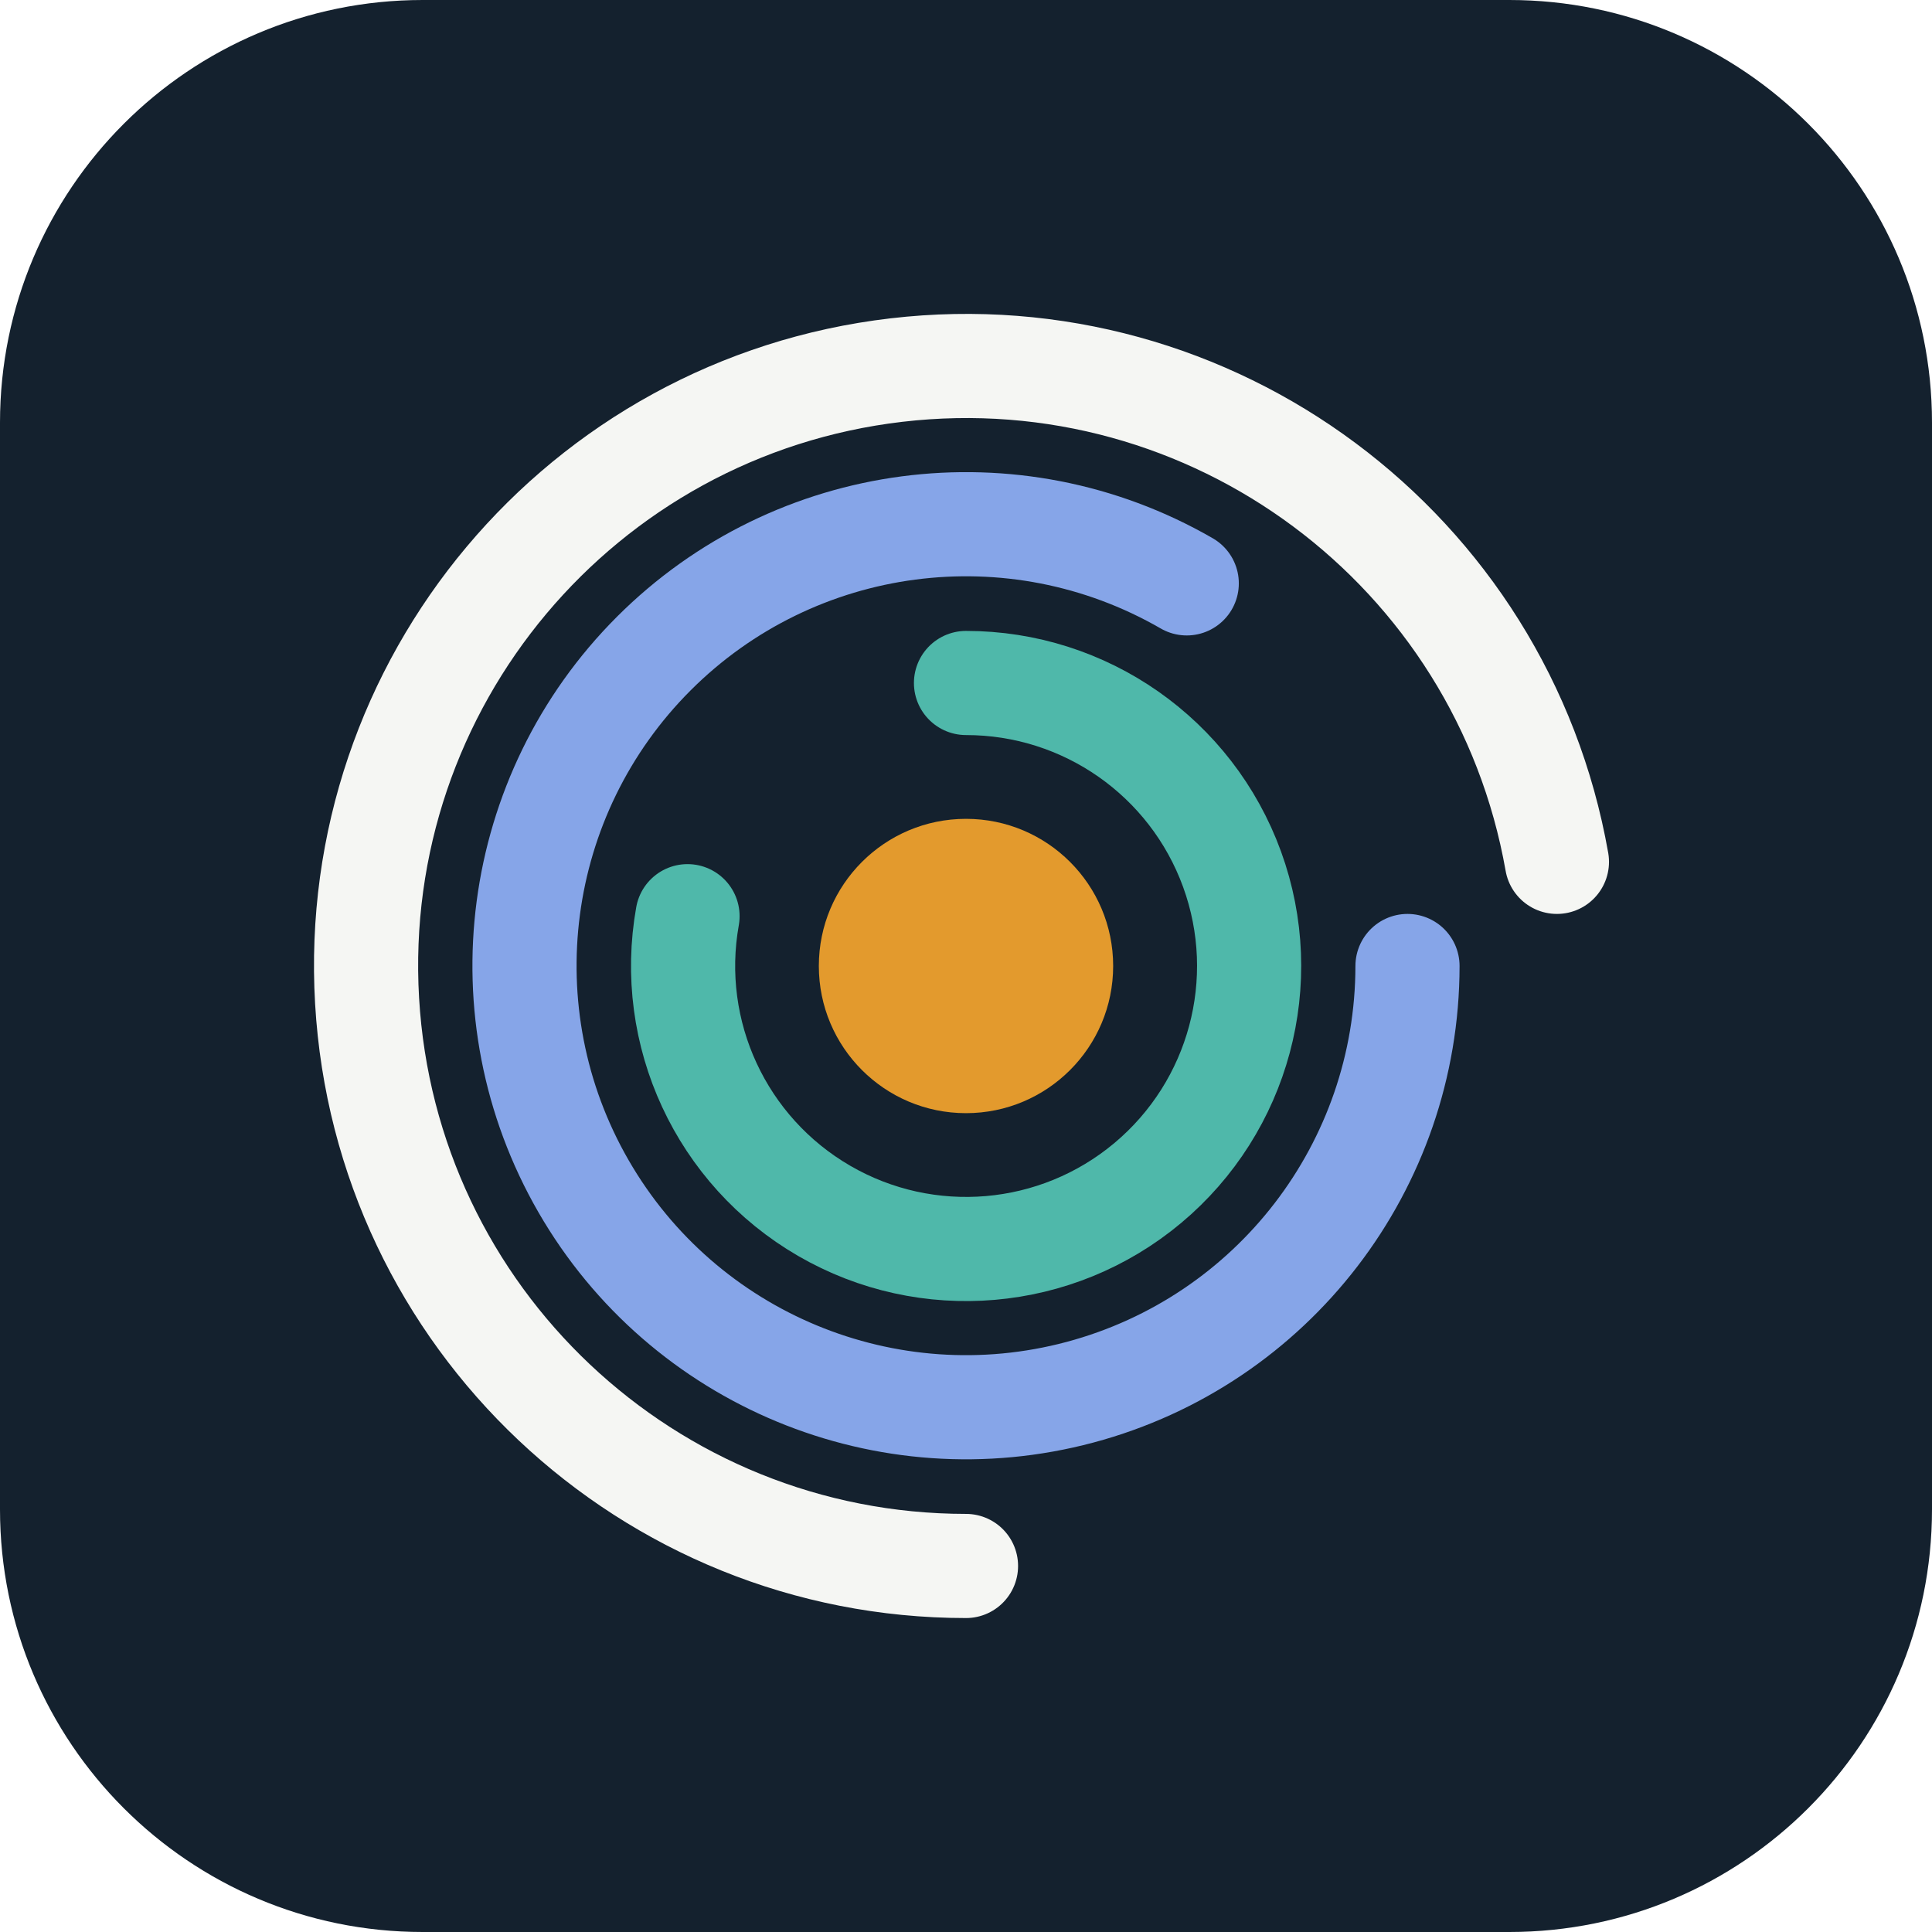
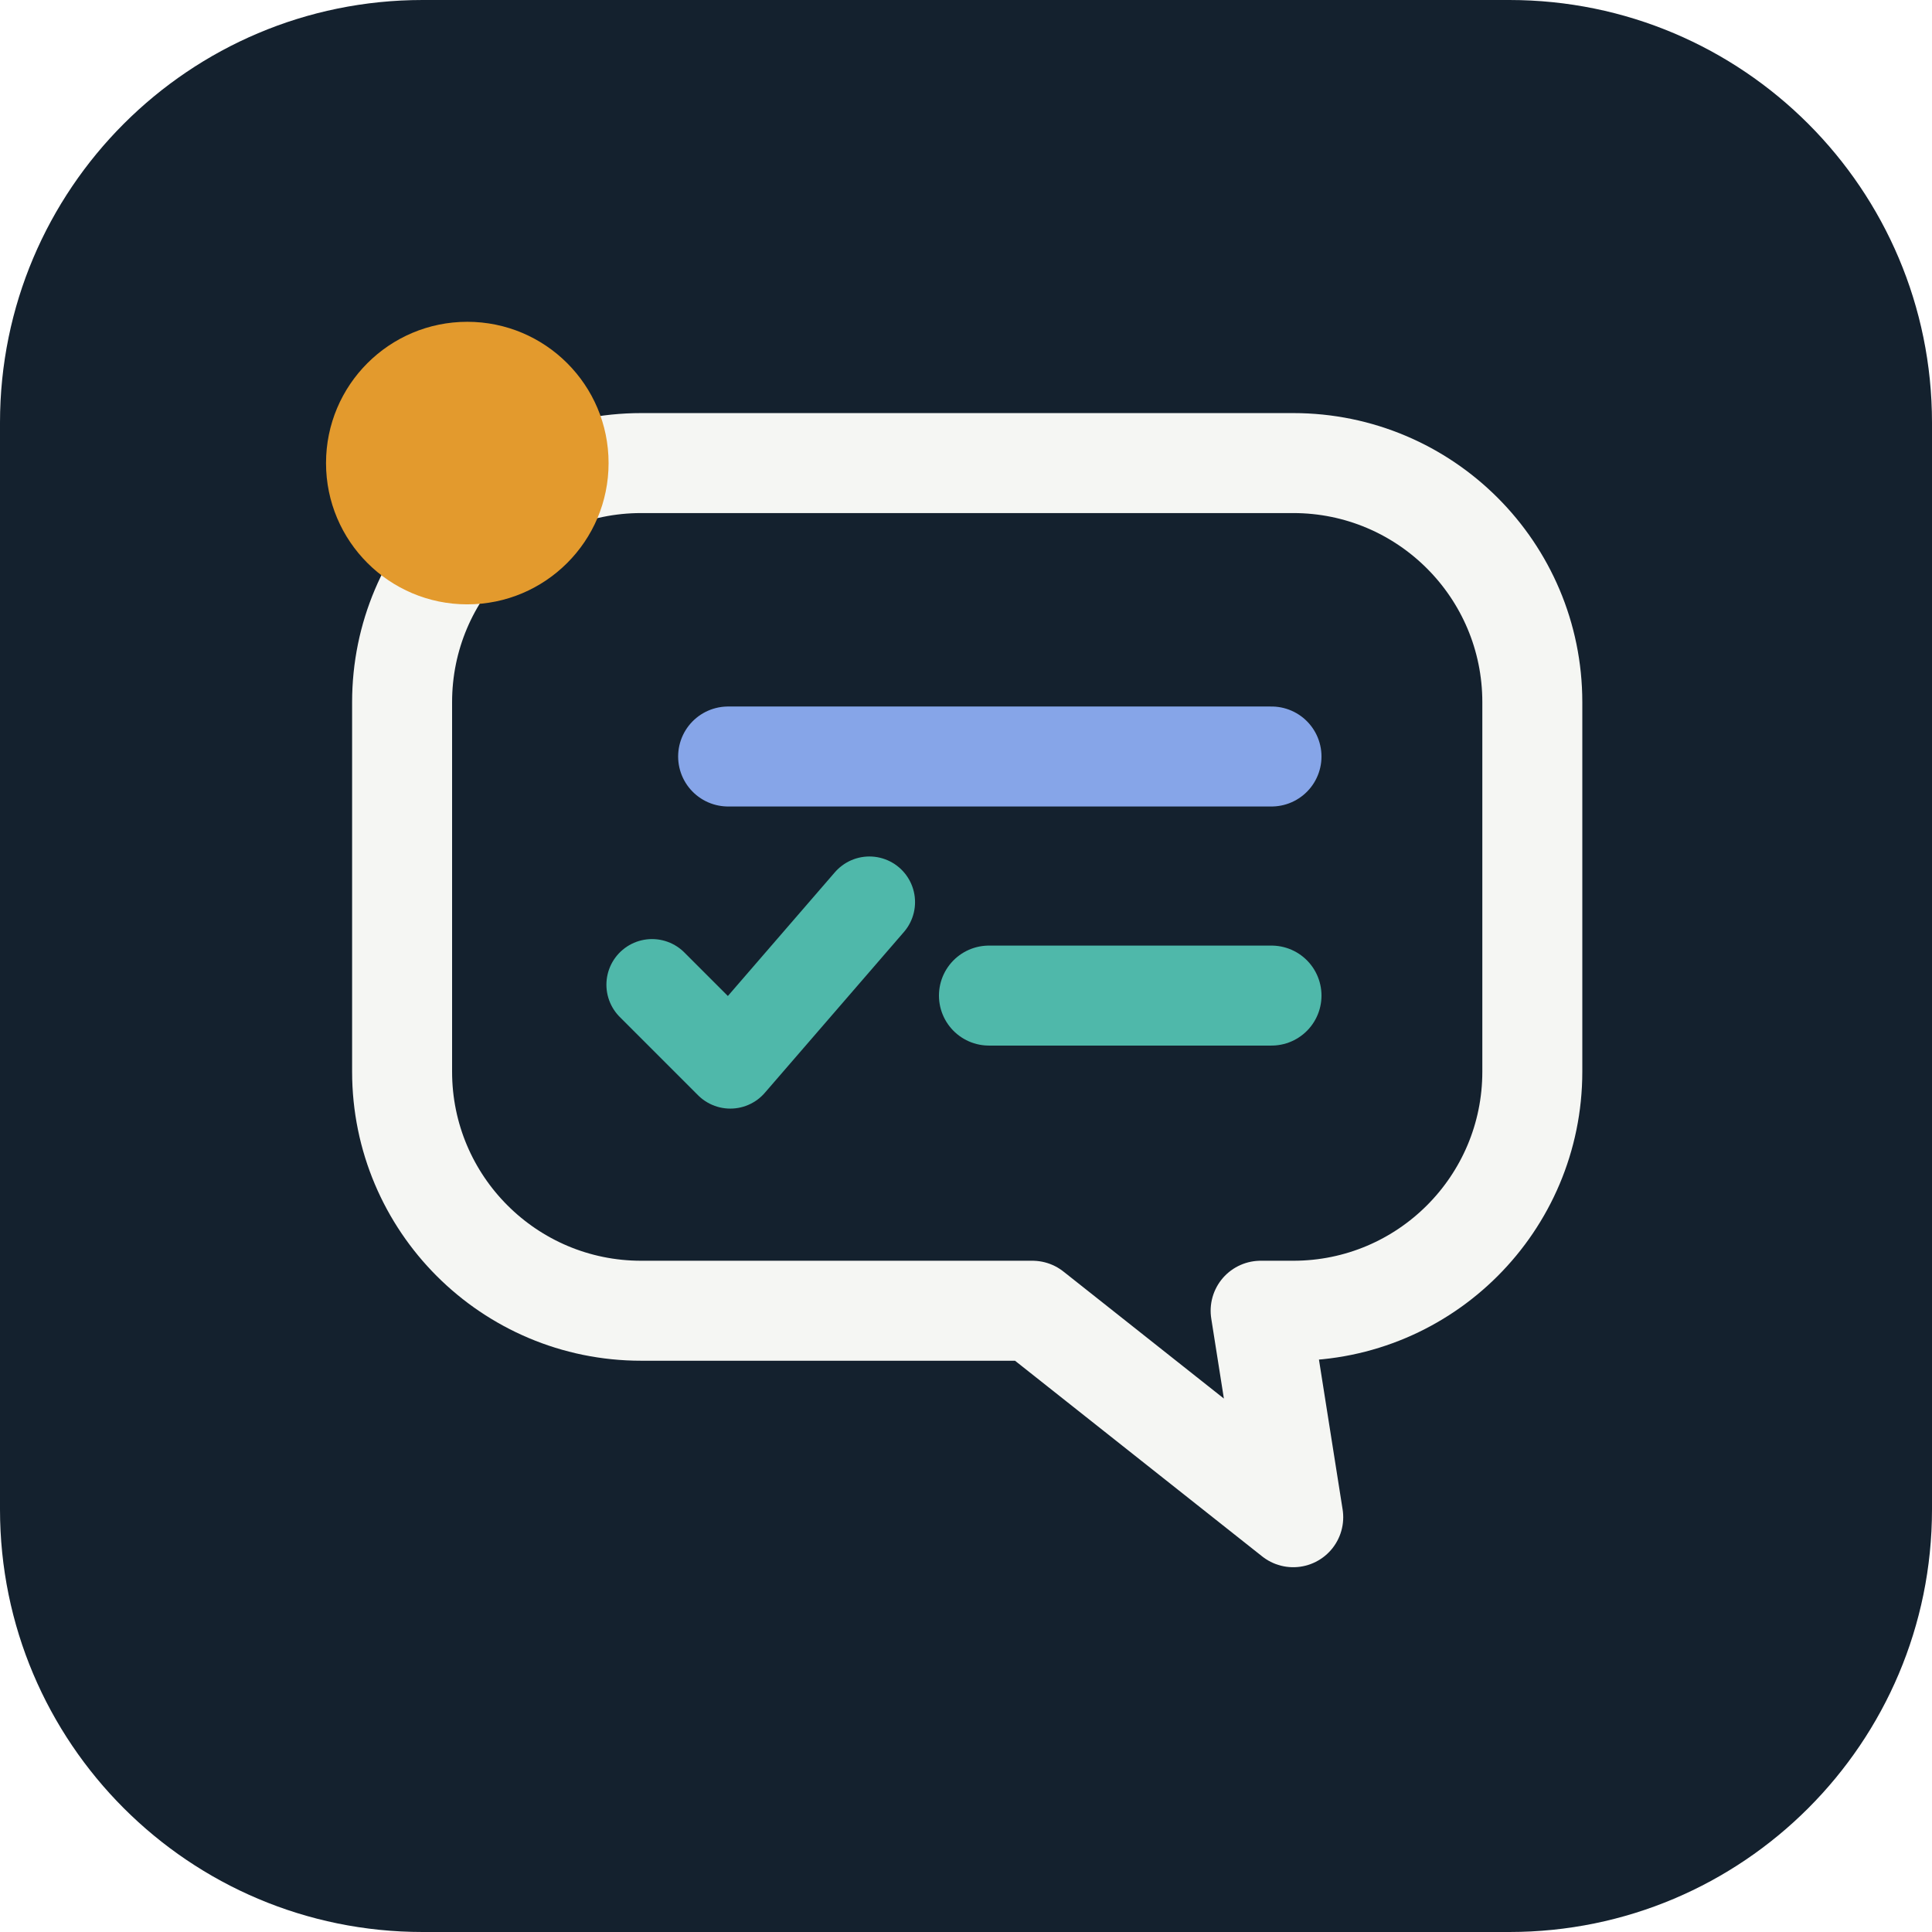
<svg xmlns="http://www.w3.org/2000/svg" viewBox="0 0 64 64">
  <rect width="64" height="64" rx="14" fill="#14212E" />
-   <g transform="translate(8 8) scale(.75)">
-     <circle cx="32" cy="32" r="6.5" fill="#E39A2D" />
-     <path d="M32 19.5 A12.5 12.5 0 1 1 19.7 29.8" fill="none" stroke="#4FB8AA" stroke-width="4.6" stroke-linecap="round" />
-     <path d="M51.5 32 A19.5 19.5 0 1 1 41.75 15.1" fill="none" stroke="#86A5E8" stroke-width="4.6" stroke-linecap="round" />
-     <path d="M32 58.5 A26.5 26.5 0 1 1 58.1 27.4" fill="none" stroke="#F5F6F3" stroke-width="4.6" stroke-linecap="round" />
+   <g transform="translate(9 8.5) scale(.72)">
+     <path d="M17 9.5h30a11 11 0 0 1 11 11v17a11 11 0 0 1-11 11h-1.5l1.5 9.5-12-9.5H17a11 11 0 0 1-11-11v-17a11 11 0 0 1 11-11z" fill="none" stroke="#F5F6F3" stroke-width="4.6" stroke-linejoin="round" />
+     <path d="M21 23h25" stroke="#86A5E8" stroke-width="4.6" stroke-linecap="round" />
+     <path d="M33 34h13" stroke="#4FB8AA" stroke-width="4.6" stroke-linecap="round" />
+     <path d="M17.5 33.5l3.6 3.6 6.4-7.4" fill="none" stroke="#4FB8AA" stroke-width="4.2" stroke-linecap="round" stroke-linejoin="round" />
+     <circle cx="9" cy="9.5" r="6.5" fill="#E39A2D" />
  </g>
</svg>
